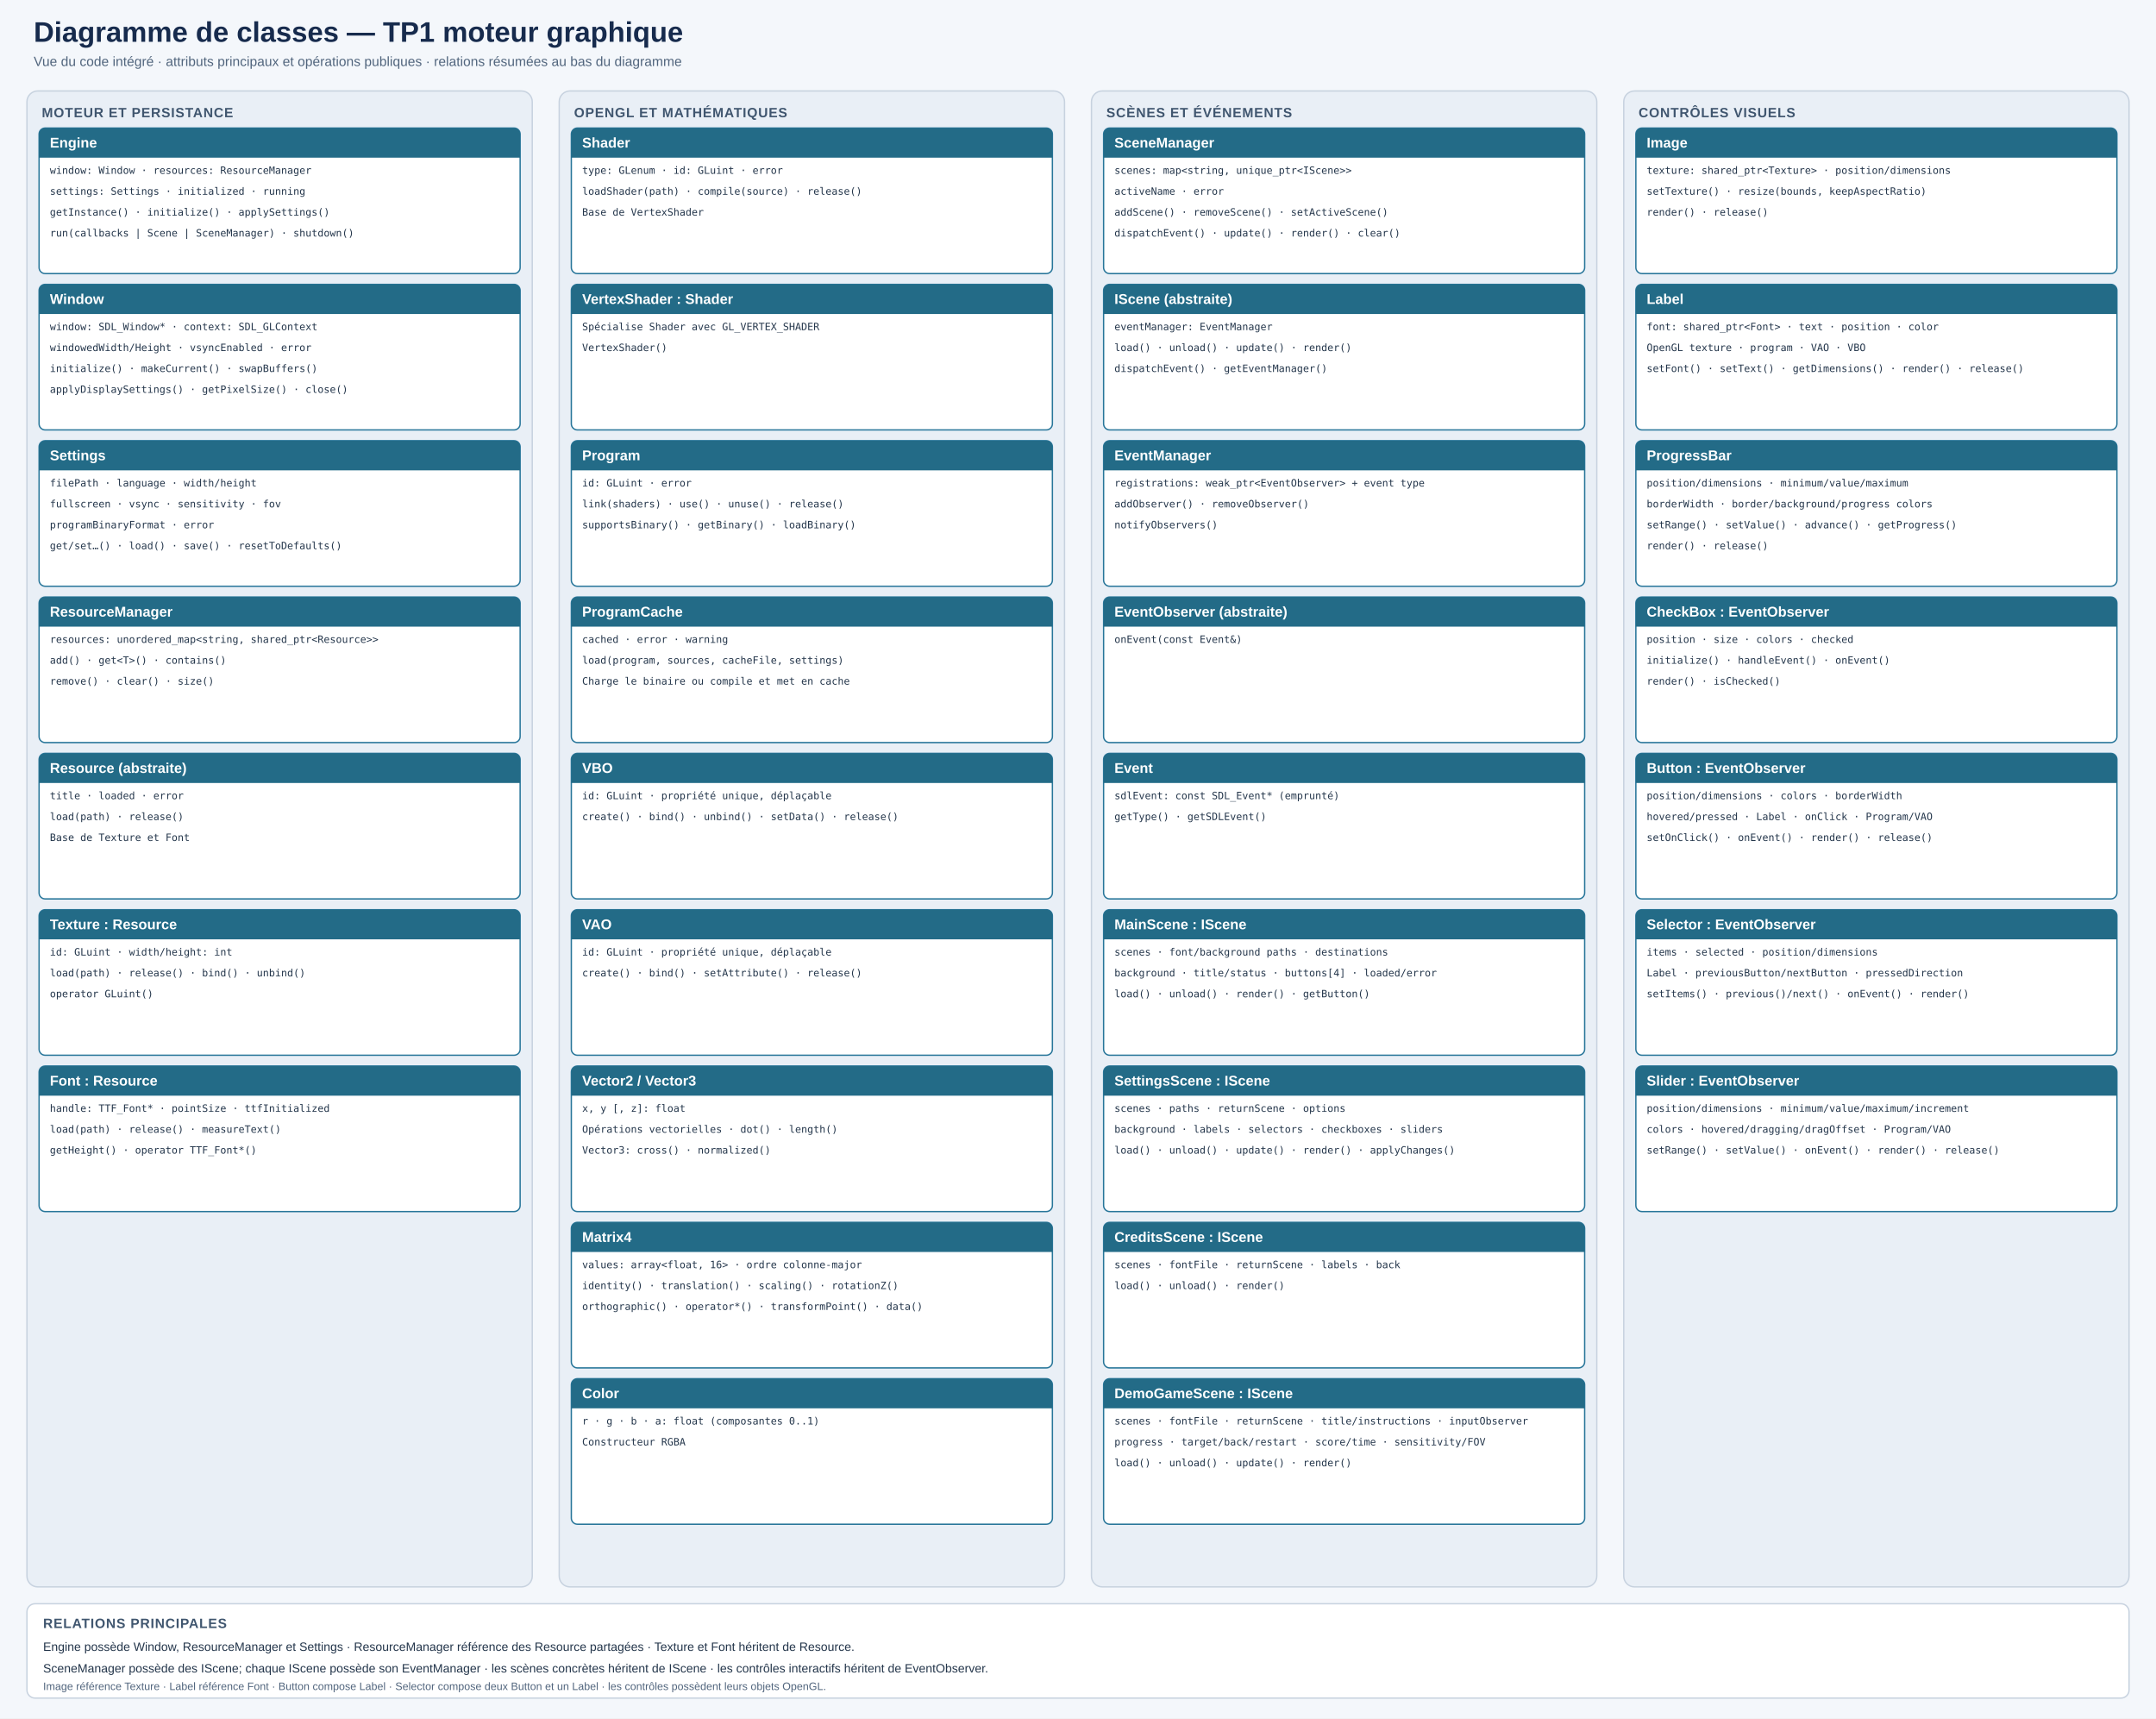
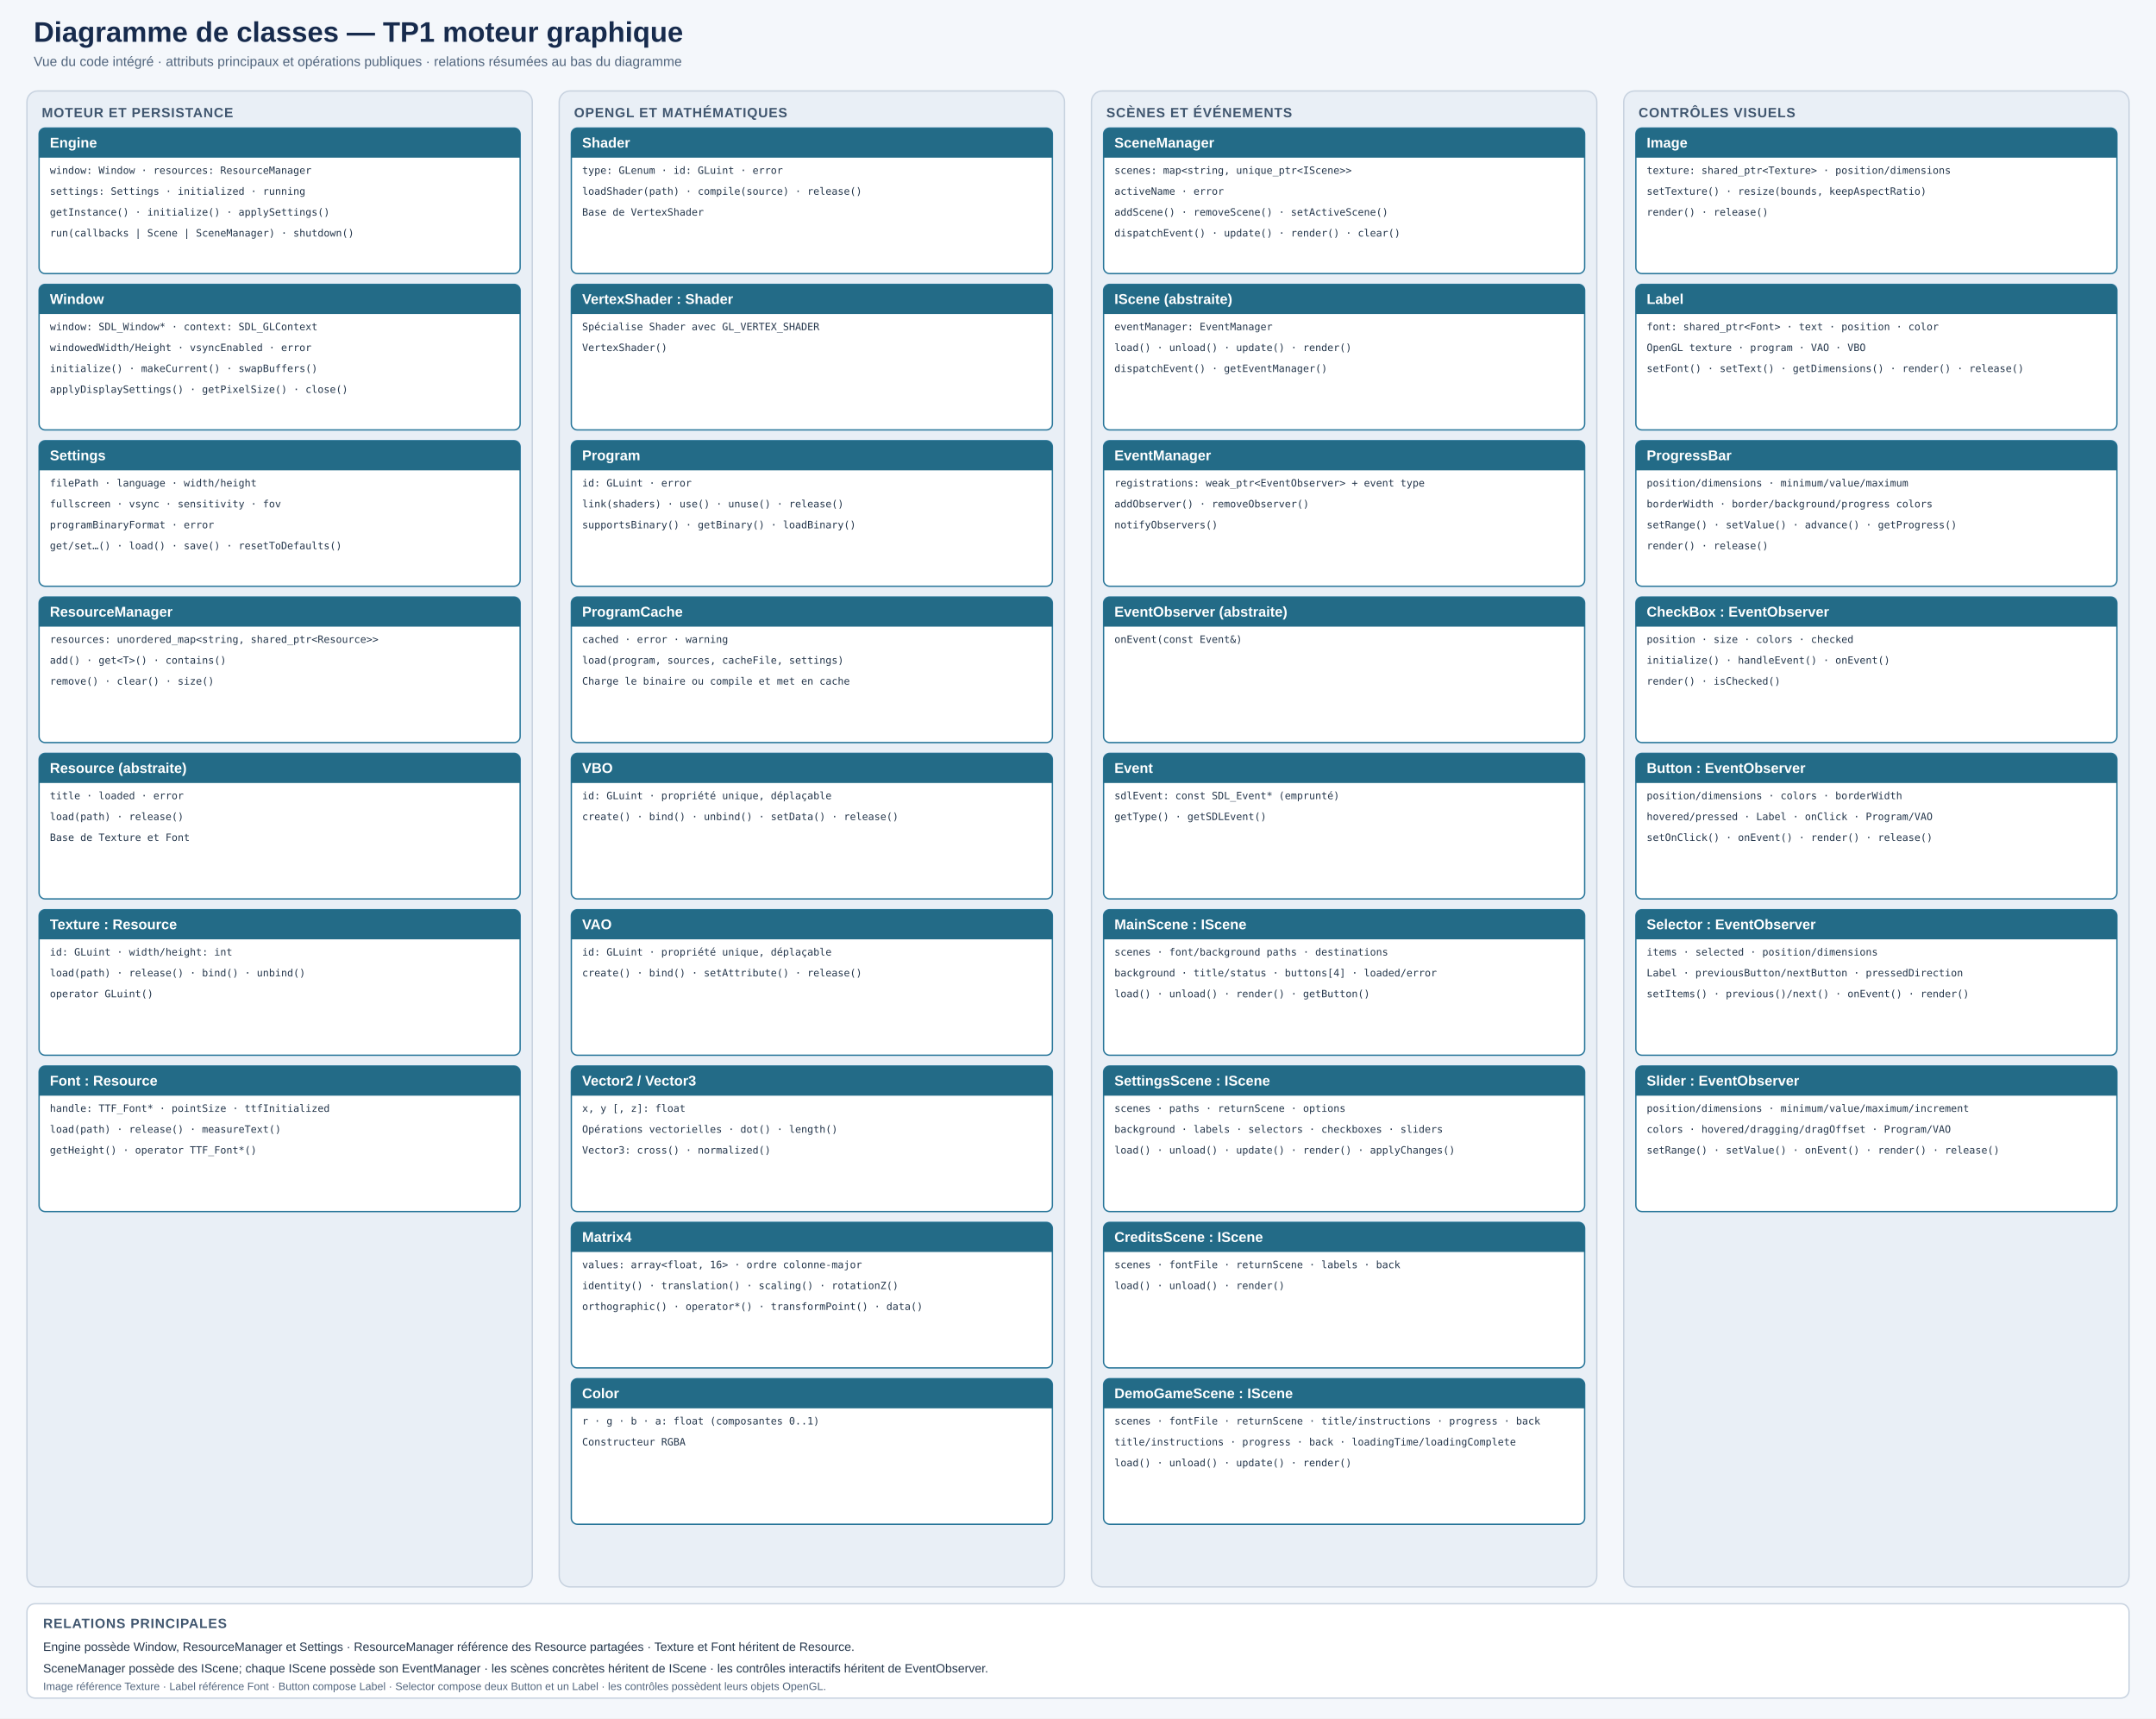
<svg xmlns="http://www.w3.org/2000/svg" width="3200" height="2550" viewBox="0 0 3200 2550">
  <rect width="3200" height="2550" fill="#f4f7fb" />
  <style>text{font-family:Segoe UI,Arial,sans-serif;fill:#172b4d}.title{font-size:42px;font-weight:700}.subtitle{font-size:20px;fill:#51657d}.group-title{font-size:20px;font-weight:700;letter-spacing:1px;fill:#40566f}.class-title{font-size:21px;font-weight:700;fill:#fff}.body{font-family:Consolas,monospace;font-size:15px;fill:#24364b}.relation{font-size:18px;fill:#24364b}.note{font-size:16px;fill:#51657d}</style>
  <text x="50" y="62" class="title">Diagramme de classes — TP1 moteur graphique</text>
  <text x="50" y="98" class="subtitle">Vue du code intégré · attributs principaux et opérations publiques · relations résumées au bas du diagramme</text>
  <rect x="40" y="135" width="750" height="2220" rx="16" fill="#e9eff6" stroke="#c7d2df" stroke-width="2" />
  <text x="62" y="174" class="group-title">MOTEUR ET PERSISTANCE</text>
  <rect x="58" y="190" width="714" height="216" rx="9" fill="#fff" stroke="#28769a" stroke-width="2" />
  <path d="M67,190 h696 a9,9 0 0 1 9,9 v35 h-714 v-35 a9,9 0 0 1 9,-9z" fill="#236b87" />
  <text x="74" y="219" class="class-title">Engine</text>
  <text x="74" y="258" class="body">window: Window · resources: ResourceManager</text>
  <text x="74" y="289" class="body">settings: Settings · initialized · running</text>
  <text x="74" y="320" class="body">getInstance() · initialize() · applySettings()</text>
  <text x="74" y="351" class="body">run(callbacks | Scene | SceneManager) · shutdown()</text>
  <rect x="58" y="422" width="714" height="216" rx="9" fill="#fff" stroke="#28769a" stroke-width="2" />
  <path d="M67,422 h696 a9,9 0 0 1 9,9 v35 h-714 v-35 a9,9 0 0 1 9,-9z" fill="#236b87" />
  <text x="74" y="451" class="class-title">Window</text>
  <text x="74" y="490" class="body">window: SDL_Window* · context: SDL_GLContext</text>
  <text x="74" y="521" class="body">windowedWidth/Height · vsyncEnabled · error</text>
  <text x="74" y="552" class="body">initialize() · makeCurrent() · swapBuffers()</text>
  <text x="74" y="583" class="body">applyDisplaySettings() · getPixelSize() · close()</text>
  <rect x="58" y="654" width="714" height="216" rx="9" fill="#fff" stroke="#28769a" stroke-width="2" />
  <path d="M67,654 h696 a9,9 0 0 1 9,9 v35 h-714 v-35 a9,9 0 0 1 9,-9z" fill="#236b87" />
  <text x="74" y="683" class="class-title">Settings</text>
  <text x="74" y="722" class="body">filePath · language · width/height</text>
  <text x="74" y="753" class="body">fullscreen · vsync · sensitivity · fov</text>
  <text x="74" y="784" class="body">programBinaryFormat · error</text>
  <text x="74" y="815" class="body">get/set…() · load() · save() · resetToDefaults()</text>
  <rect x="58" y="886" width="714" height="216" rx="9" fill="#fff" stroke="#28769a" stroke-width="2" />
  <path d="M67,886 h696 a9,9 0 0 1 9,9 v35 h-714 v-35 a9,9 0 0 1 9,-9z" fill="#236b87" />
  <text x="74" y="915" class="class-title">ResourceManager</text>
  <text x="74" y="954" class="body">resources: unordered_map&lt;string, shared_ptr&lt;Resource&gt;&gt;</text>
  <text x="74" y="985" class="body">add() · get&lt;T&gt;() · contains()</text>
  <text x="74" y="1016" class="body">remove() · clear() · size()</text>
  <rect x="58" y="1118" width="714" height="216" rx="9" fill="#fff" stroke="#28769a" stroke-width="2" />
  <path d="M67,1118 h696 a9,9 0 0 1 9,9 v35 h-714 v-35 a9,9 0 0 1 9,-9z" fill="#236b87" />
  <text x="74" y="1147" class="class-title">Resource (abstraite)</text>
  <text x="74" y="1186" class="body">title · loaded · error</text>
  <text x="74" y="1217" class="body">load(path) · release()</text>
  <text x="74" y="1248" class="body">Base de Texture et Font</text>
  <rect x="58" y="1350" width="714" height="216" rx="9" fill="#fff" stroke="#28769a" stroke-width="2" />
  <path d="M67,1350 h696 a9,9 0 0 1 9,9 v35 h-714 v-35 a9,9 0 0 1 9,-9z" fill="#236b87" />
  <text x="74" y="1379" class="class-title">Texture : Resource</text>
  <text x="74" y="1418" class="body">id: GLuint · width/height: int</text>
  <text x="74" y="1449" class="body">load(path) · release() · bind() · unbind()</text>
  <text x="74" y="1480" class="body">operator GLuint()</text>
  <rect x="58" y="1582" width="714" height="216" rx="9" fill="#fff" stroke="#28769a" stroke-width="2" />
  <path d="M67,1582 h696 a9,9 0 0 1 9,9 v35 h-714 v-35 a9,9 0 0 1 9,-9z" fill="#236b87" />
  <text x="74" y="1611" class="class-title">Font : Resource</text>
  <text x="74" y="1650" class="body">handle: TTF_Font* · pointSize · ttfInitialized</text>
  <text x="74" y="1681" class="body">load(path) · release() · measureText()</text>
  <text x="74" y="1712" class="body">getHeight() · operator TTF_Font*()</text>
  <rect x="830" y="135" width="750" height="2220" rx="16" fill="#e9eff6" stroke="#c7d2df" stroke-width="2" />
  <text x="852" y="174" class="group-title">OPENGL ET MATHÉMATIQUES</text>
  <rect x="848" y="190" width="714" height="216" rx="9" fill="#fff" stroke="#28769a" stroke-width="2" />
  <path d="M857,190 h696 a9,9 0 0 1 9,9 v35 h-714 v-35 a9,9 0 0 1 9,-9z" fill="#236b87" />
  <text x="864" y="219" class="class-title">Shader</text>
  <text x="864" y="258" class="body">type: GLenum · id: GLuint · error</text>
  <text x="864" y="289" class="body">loadShader(path) · compile(source) · release()</text>
  <text x="864" y="320" class="body">Base de VertexShader</text>
  <rect x="848" y="422" width="714" height="216" rx="9" fill="#fff" stroke="#28769a" stroke-width="2" />
  <path d="M857,422 h696 a9,9 0 0 1 9,9 v35 h-714 v-35 a9,9 0 0 1 9,-9z" fill="#236b87" />
  <text x="864" y="451" class="class-title">VertexShader : Shader</text>
  <text x="864" y="490" class="body">Spécialise Shader avec GL_VERTEX_SHADER</text>
  <text x="864" y="521" class="body">VertexShader()</text>
  <rect x="848" y="654" width="714" height="216" rx="9" fill="#fff" stroke="#28769a" stroke-width="2" />
  <path d="M857,654 h696 a9,9 0 0 1 9,9 v35 h-714 v-35 a9,9 0 0 1 9,-9z" fill="#236b87" />
  <text x="864" y="683" class="class-title">Program</text>
  <text x="864" y="722" class="body">id: GLuint · error</text>
  <text x="864" y="753" class="body">link(shaders) · use() · unuse() · release()</text>
  <text x="864" y="784" class="body">supportsBinary() · getBinary() · loadBinary()</text>
  <rect x="848" y="886" width="714" height="216" rx="9" fill="#fff" stroke="#28769a" stroke-width="2" />
  <path d="M857,886 h696 a9,9 0 0 1 9,9 v35 h-714 v-35 a9,9 0 0 1 9,-9z" fill="#236b87" />
  <text x="864" y="915" class="class-title">ProgramCache</text>
  <text x="864" y="954" class="body">cached · error · warning</text>
  <text x="864" y="985" class="body">load(program, sources, cacheFile, settings)</text>
  <text x="864" y="1016" class="body">Charge le binaire ou compile et met en cache</text>
  <rect x="848" y="1118" width="714" height="216" rx="9" fill="#fff" stroke="#28769a" stroke-width="2" />
  <path d="M857,1118 h696 a9,9 0 0 1 9,9 v35 h-714 v-35 a9,9 0 0 1 9,-9z" fill="#236b87" />
  <text x="864" y="1147" class="class-title">VBO</text>
  <text x="864" y="1186" class="body">id: GLuint · propriété unique, déplaçable</text>
  <text x="864" y="1217" class="body">create() · bind() · unbind() · setData() · release()</text>
  <rect x="848" y="1350" width="714" height="216" rx="9" fill="#fff" stroke="#28769a" stroke-width="2" />
  <path d="M857,1350 h696 a9,9 0 0 1 9,9 v35 h-714 v-35 a9,9 0 0 1 9,-9z" fill="#236b87" />
  <text x="864" y="1379" class="class-title">VAO</text>
  <text x="864" y="1418" class="body">id: GLuint · propriété unique, déplaçable</text>
  <text x="864" y="1449" class="body">create() · bind() · setAttribute() · release()</text>
  <rect x="848" y="1582" width="714" height="216" rx="9" fill="#fff" stroke="#28769a" stroke-width="2" />
  <path d="M857,1582 h696 a9,9 0 0 1 9,9 v35 h-714 v-35 a9,9 0 0 1 9,-9z" fill="#236b87" />
  <text x="864" y="1611" class="class-title">Vector2 / Vector3</text>
  <text x="864" y="1650" class="body">x, y [, z]: float</text>
  <text x="864" y="1681" class="body">Opérations vectorielles · dot() · length()</text>
  <text x="864" y="1712" class="body">Vector3: cross() · normalized()</text>
  <rect x="848" y="1814" width="714" height="216" rx="9" fill="#fff" stroke="#28769a" stroke-width="2" />
  <path d="M857,1814 h696 a9,9 0 0 1 9,9 v35 h-714 v-35 a9,9 0 0 1 9,-9z" fill="#236b87" />
  <text x="864" y="1843" class="class-title">Matrix4</text>
  <text x="864" y="1882" class="body">values: array&lt;float, 16&gt; · ordre colonne-major</text>
  <text x="864" y="1913" class="body">identity() · translation() · scaling() · rotationZ()</text>
  <text x="864" y="1944" class="body">orthographic() · operator*() · transformPoint() · data()</text>
  <rect x="848" y="2046" width="714" height="216" rx="9" fill="#fff" stroke="#28769a" stroke-width="2" />
  <path d="M857,2046 h696 a9,9 0 0 1 9,9 v35 h-714 v-35 a9,9 0 0 1 9,-9z" fill="#236b87" />
  <text x="864" y="2075" class="class-title">Color</text>
  <text x="864" y="2114" class="body">r · g · b · a: float (composantes 0..1)</text>
  <text x="864" y="2145" class="body">Constructeur RGBA</text>
  <rect x="1620" y="135" width="750" height="2220" rx="16" fill="#e9eff6" stroke="#c7d2df" stroke-width="2" />
  <text x="1642" y="174" class="group-title">SCÈNES ET ÉVÉNEMENTS</text>
  <rect x="1638" y="190" width="714" height="216" rx="9" fill="#fff" stroke="#28769a" stroke-width="2" />
  <path d="M1647,190 h696 a9,9 0 0 1 9,9 v35 h-714 v-35 a9,9 0 0 1 9,-9z" fill="#236b87" />
  <text x="1654" y="219" class="class-title">SceneManager</text>
  <text x="1654" y="258" class="body">scenes: map&lt;string, unique_ptr&lt;IScene&gt;&gt;</text>
  <text x="1654" y="289" class="body">activeName · error</text>
  <text x="1654" y="320" class="body">addScene() · removeScene() · setActiveScene()</text>
  <text x="1654" y="351" class="body">dispatchEvent() · update() · render() · clear()</text>
  <rect x="1638" y="422" width="714" height="216" rx="9" fill="#fff" stroke="#28769a" stroke-width="2" />
  <path d="M1647,422 h696 a9,9 0 0 1 9,9 v35 h-714 v-35 a9,9 0 0 1 9,-9z" fill="#236b87" />
  <text x="1654" y="451" class="class-title">IScene (abstraite)</text>
  <text x="1654" y="490" class="body">eventManager: EventManager</text>
  <text x="1654" y="521" class="body">load() · unload() · update() · render()</text>
  <text x="1654" y="552" class="body">dispatchEvent() · getEventManager()</text>
  <rect x="1638" y="654" width="714" height="216" rx="9" fill="#fff" stroke="#28769a" stroke-width="2" />
  <path d="M1647,654 h696 a9,9 0 0 1 9,9 v35 h-714 v-35 a9,9 0 0 1 9,-9z" fill="#236b87" />
  <text x="1654" y="683" class="class-title">EventManager</text>
  <text x="1654" y="722" class="body">registrations: weak_ptr&lt;EventObserver&gt; + event type</text>
  <text x="1654" y="753" class="body">addObserver() · removeObserver()</text>
  <text x="1654" y="784" class="body">notifyObservers()</text>
  <rect x="1638" y="886" width="714" height="216" rx="9" fill="#fff" stroke="#28769a" stroke-width="2" />
  <path d="M1647,886 h696 a9,9 0 0 1 9,9 v35 h-714 v-35 a9,9 0 0 1 9,-9z" fill="#236b87" />
  <text x="1654" y="915" class="class-title">EventObserver (abstraite)</text>
  <text x="1654" y="954" class="body">onEvent(const Event&amp;)</text>
  <rect x="1638" y="1118" width="714" height="216" rx="9" fill="#fff" stroke="#28769a" stroke-width="2" />
  <path d="M1647,1118 h696 a9,9 0 0 1 9,9 v35 h-714 v-35 a9,9 0 0 1 9,-9z" fill="#236b87" />
  <text x="1654" y="1147" class="class-title">Event</text>
  <text x="1654" y="1186" class="body">sdlEvent: const SDL_Event* (emprunté)</text>
  <text x="1654" y="1217" class="body">getType() · getSDLEvent()</text>
  <rect x="1638" y="1350" width="714" height="216" rx="9" fill="#fff" stroke="#28769a" stroke-width="2" />
  <path d="M1647,1350 h696 a9,9 0 0 1 9,9 v35 h-714 v-35 a9,9 0 0 1 9,-9z" fill="#236b87" />
  <text x="1654" y="1379" class="class-title">MainScene : IScene</text>
  <text x="1654" y="1418" class="body">scenes · font/background paths · destinations</text>
  <text x="1654" y="1449" class="body">background · title/status · buttons[4] · loaded/error</text>
  <text x="1654" y="1480" class="body">load() · unload() · render() · getButton()</text>
  <rect x="1638" y="1582" width="714" height="216" rx="9" fill="#fff" stroke="#28769a" stroke-width="2" />
  <path d="M1647,1582 h696 a9,9 0 0 1 9,9 v35 h-714 v-35 a9,9 0 0 1 9,-9z" fill="#236b87" />
  <text x="1654" y="1611" class="class-title">SettingsScene : IScene</text>
  <text x="1654" y="1650" class="body">scenes · paths · returnScene · options</text>
  <text x="1654" y="1681" class="body">background · labels · selectors · checkboxes · sliders</text>
  <text x="1654" y="1712" class="body">load() · unload() · update() · render() · applyChanges()</text>
  <rect x="1638" y="1814" width="714" height="216" rx="9" fill="#fff" stroke="#28769a" stroke-width="2" />
  <path d="M1647,1814 h696 a9,9 0 0 1 9,9 v35 h-714 v-35 a9,9 0 0 1 9,-9z" fill="#236b87" />
  <text x="1654" y="1843" class="class-title">CreditsScene : IScene</text>
  <text x="1654" y="1882" class="body">scenes · fontFile · returnScene · labels · back</text>
  <text x="1654" y="1913" class="body">load() · unload() · render()</text>
  <rect x="1638" y="2046" width="714" height="216" rx="9" fill="#fff" stroke="#28769a" stroke-width="2" />
  <path d="M1647,2046 h696 a9,9 0 0 1 9,9 v35 h-714 v-35 a9,9 0 0 1 9,-9z" fill="#236b87" />
  <text x="1654" y="2075" class="class-title">DemoGameScene : IScene</text>
-   <text x="1654" y="2114" class="body">scenes · fontFile · returnScene · title/instructions · inputObserver</text>
-   <text x="1654" y="2145" class="body">progress · target/back/restart · score/time · sensitivity/FOV</text>
+   <text x="1654" y="2114" class="body">scenes · fontFile · returnScene · title/instructions · progress · back</text>
+   <text x="1654" y="2145" class="body">title/instructions · progress · back · loadingTime/loadingComplete</text>
  <text x="1654" y="2176" class="body">load() · unload() · update() · render()</text>
  <rect x="2410" y="135" width="750" height="2220" rx="16" fill="#e9eff6" stroke="#c7d2df" stroke-width="2" />
  <text x="2432" y="174" class="group-title">CONTRÔLES VISUELS</text>
  <rect x="2428" y="190" width="714" height="216" rx="9" fill="#fff" stroke="#28769a" stroke-width="2" />
  <path d="M2437,190 h696 a9,9 0 0 1 9,9 v35 h-714 v-35 a9,9 0 0 1 9,-9z" fill="#236b87" />
  <text x="2444" y="219" class="class-title">Image</text>
  <text x="2444" y="258" class="body">texture: shared_ptr&lt;Texture&gt; · position/dimensions</text>
  <text x="2444" y="289" class="body">setTexture() · resize(bounds, keepAspectRatio)</text>
  <text x="2444" y="320" class="body">render() · release()</text>
  <rect x="2428" y="422" width="714" height="216" rx="9" fill="#fff" stroke="#28769a" stroke-width="2" />
  <path d="M2437,422 h696 a9,9 0 0 1 9,9 v35 h-714 v-35 a9,9 0 0 1 9,-9z" fill="#236b87" />
  <text x="2444" y="451" class="class-title">Label</text>
  <text x="2444" y="490" class="body">font: shared_ptr&lt;Font&gt; · text · position · color</text>
  <text x="2444" y="521" class="body">OpenGL texture · program · VAO · VBO</text>
  <text x="2444" y="552" class="body">setFont() · setText() · getDimensions() · render() · release()</text>
  <rect x="2428" y="654" width="714" height="216" rx="9" fill="#fff" stroke="#28769a" stroke-width="2" />
  <path d="M2437,654 h696 a9,9 0 0 1 9,9 v35 h-714 v-35 a9,9 0 0 1 9,-9z" fill="#236b87" />
  <text x="2444" y="683" class="class-title">ProgressBar</text>
  <text x="2444" y="722" class="body">position/dimensions · minimum/value/maximum</text>
  <text x="2444" y="753" class="body">borderWidth · border/background/progress colors</text>
  <text x="2444" y="784" class="body">setRange() · setValue() · advance() · getProgress()</text>
  <text x="2444" y="815" class="body">render() · release()</text>
  <rect x="2428" y="886" width="714" height="216" rx="9" fill="#fff" stroke="#28769a" stroke-width="2" />
  <path d="M2437,886 h696 a9,9 0 0 1 9,9 v35 h-714 v-35 a9,9 0 0 1 9,-9z" fill="#236b87" />
  <text x="2444" y="915" class="class-title">CheckBox : EventObserver</text>
  <text x="2444" y="954" class="body">position · size · colors · checked</text>
  <text x="2444" y="985" class="body">initialize() · handleEvent() · onEvent()</text>
  <text x="2444" y="1016" class="body">render() · isChecked()</text>
  <rect x="2428" y="1118" width="714" height="216" rx="9" fill="#fff" stroke="#28769a" stroke-width="2" />
  <path d="M2437,1118 h696 a9,9 0 0 1 9,9 v35 h-714 v-35 a9,9 0 0 1 9,-9z" fill="#236b87" />
  <text x="2444" y="1147" class="class-title">Button : EventObserver</text>
  <text x="2444" y="1186" class="body">position/dimensions · colors · borderWidth</text>
  <text x="2444" y="1217" class="body">hovered/pressed · Label · onClick · Program/VAO</text>
  <text x="2444" y="1248" class="body">setOnClick() · onEvent() · render() · release()</text>
  <rect x="2428" y="1350" width="714" height="216" rx="9" fill="#fff" stroke="#28769a" stroke-width="2" />
  <path d="M2437,1350 h696 a9,9 0 0 1 9,9 v35 h-714 v-35 a9,9 0 0 1 9,-9z" fill="#236b87" />
  <text x="2444" y="1379" class="class-title">Selector : EventObserver</text>
  <text x="2444" y="1418" class="body">items · selected · position/dimensions</text>
  <text x="2444" y="1449" class="body">Label · previousButton/nextButton · pressedDirection</text>
  <text x="2444" y="1480" class="body">setItems() · previous()/next() · onEvent() · render()</text>
  <rect x="2428" y="1582" width="714" height="216" rx="9" fill="#fff" stroke="#28769a" stroke-width="2" />
  <path d="M2437,1582 h696 a9,9 0 0 1 9,9 v35 h-714 v-35 a9,9 0 0 1 9,-9z" fill="#236b87" />
  <text x="2444" y="1611" class="class-title">Slider : EventObserver</text>
  <text x="2444" y="1650" class="body">position/dimensions · minimum/value/maximum/increment</text>
  <text x="2444" y="1681" class="body">colors · hovered/dragging/dragOffset · Program/VAO</text>
  <text x="2444" y="1712" class="body">setRange() · setValue() · onEvent() · render() · release()</text>
  <rect x="40" y="2380" width="3120" height="140" rx="12" fill="#fff" stroke="#c7d2df" stroke-width="2" />
  <text x="64" y="2416" class="group-title">RELATIONS PRINCIPALES</text>
  <text x="64" y="2450" class="relation">Engine possède Window, ResourceManager et Settings · ResourceManager référence des Resource partagées · Texture et Font héritent de Resource.</text>
  <text x="64" y="2482" class="relation">SceneManager possède des IScene; chaque IScene possède son EventManager · les scènes concrètes héritent de IScene · les contrôles interactifs héritent de EventObserver.</text>
  <text x="64" y="2508" class="note">Image référence Texture · Label référence Font · Button compose Label · Selector compose deux Button et un Label · les contrôles possèdent leurs objets OpenGL.</text>
</svg>
